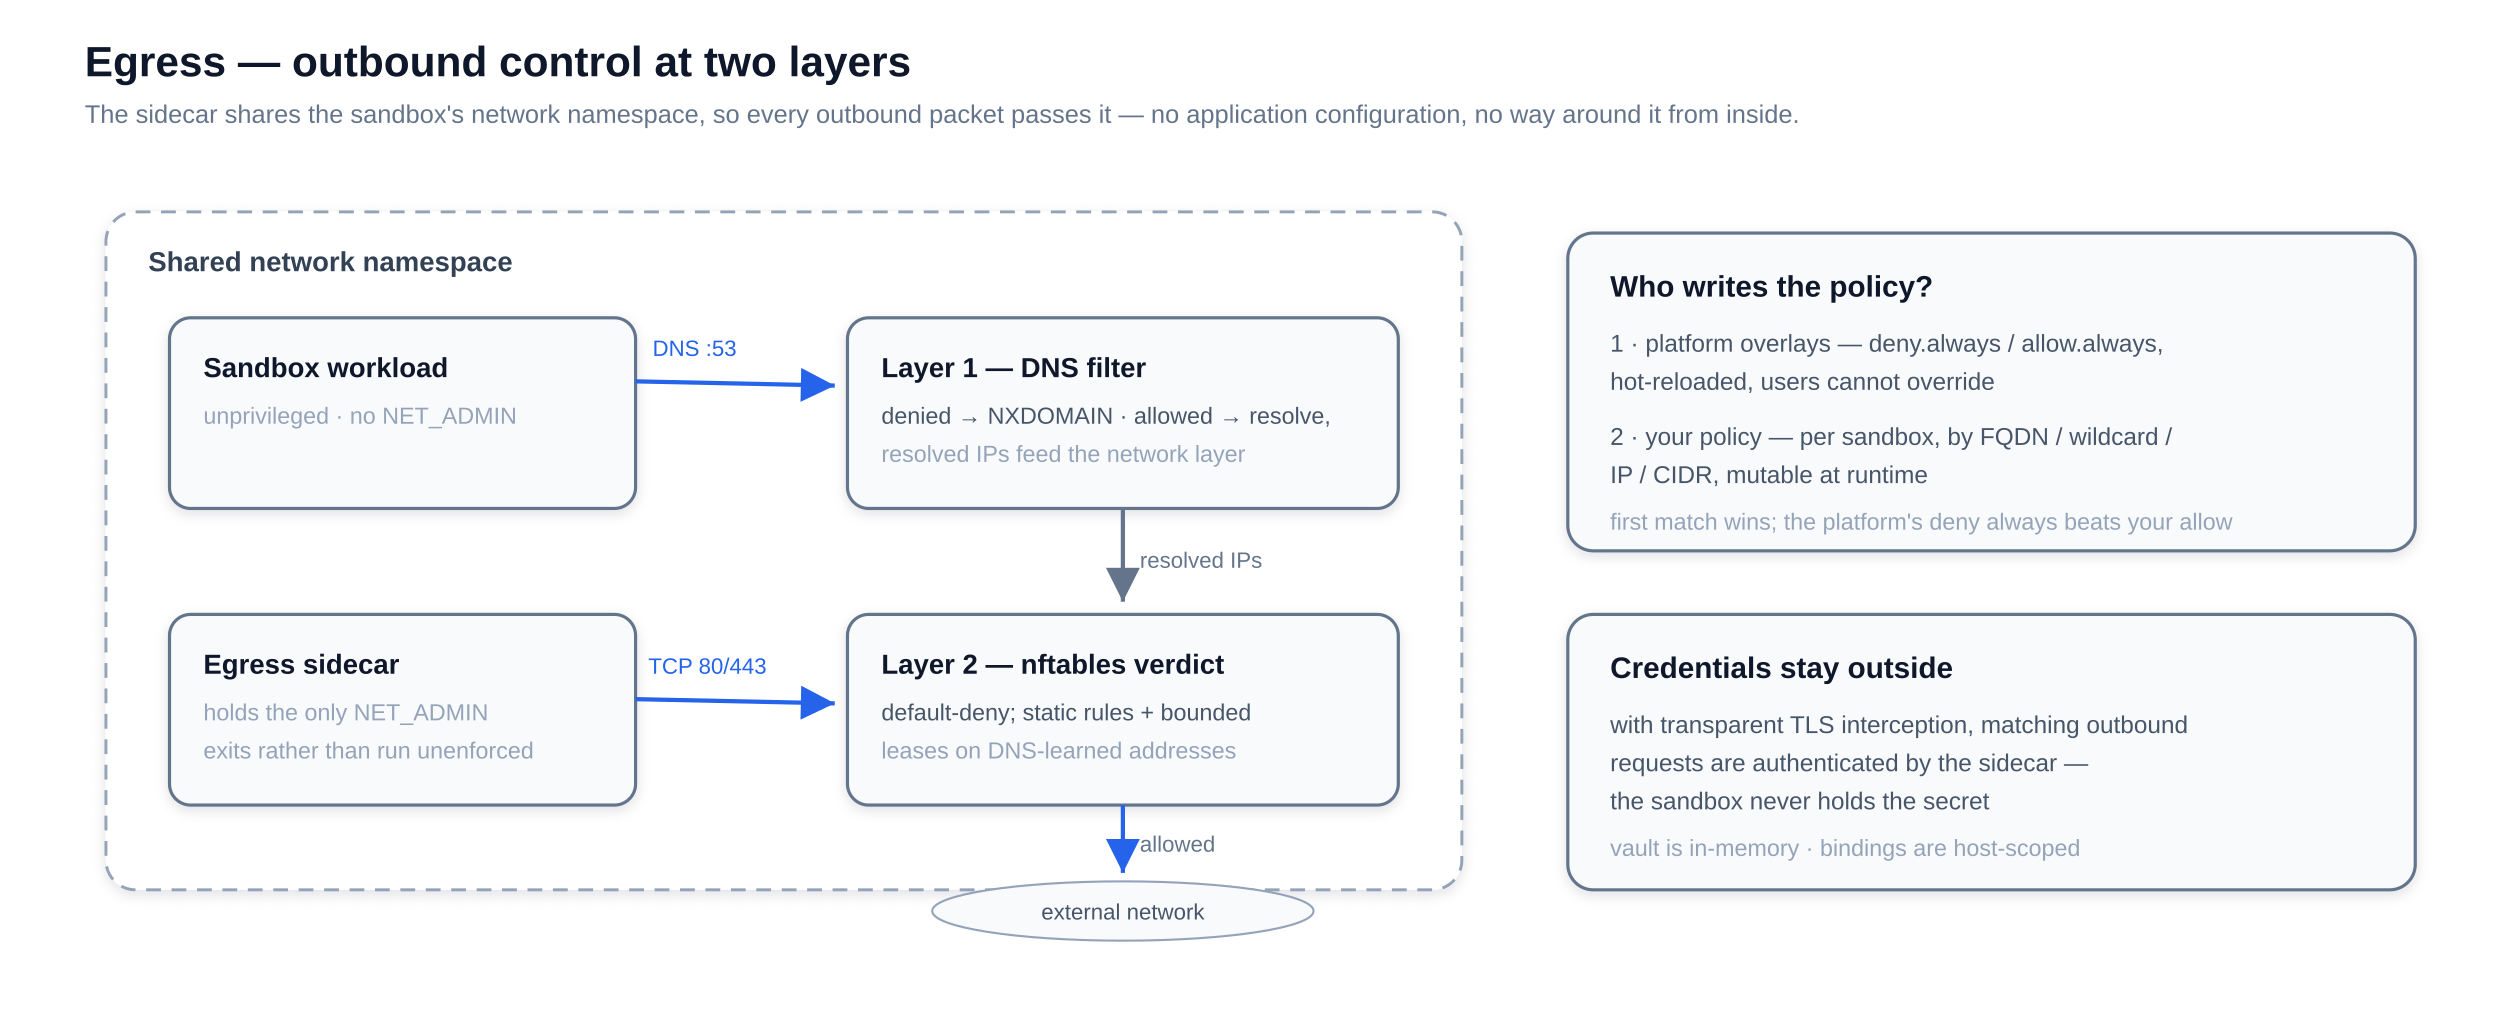
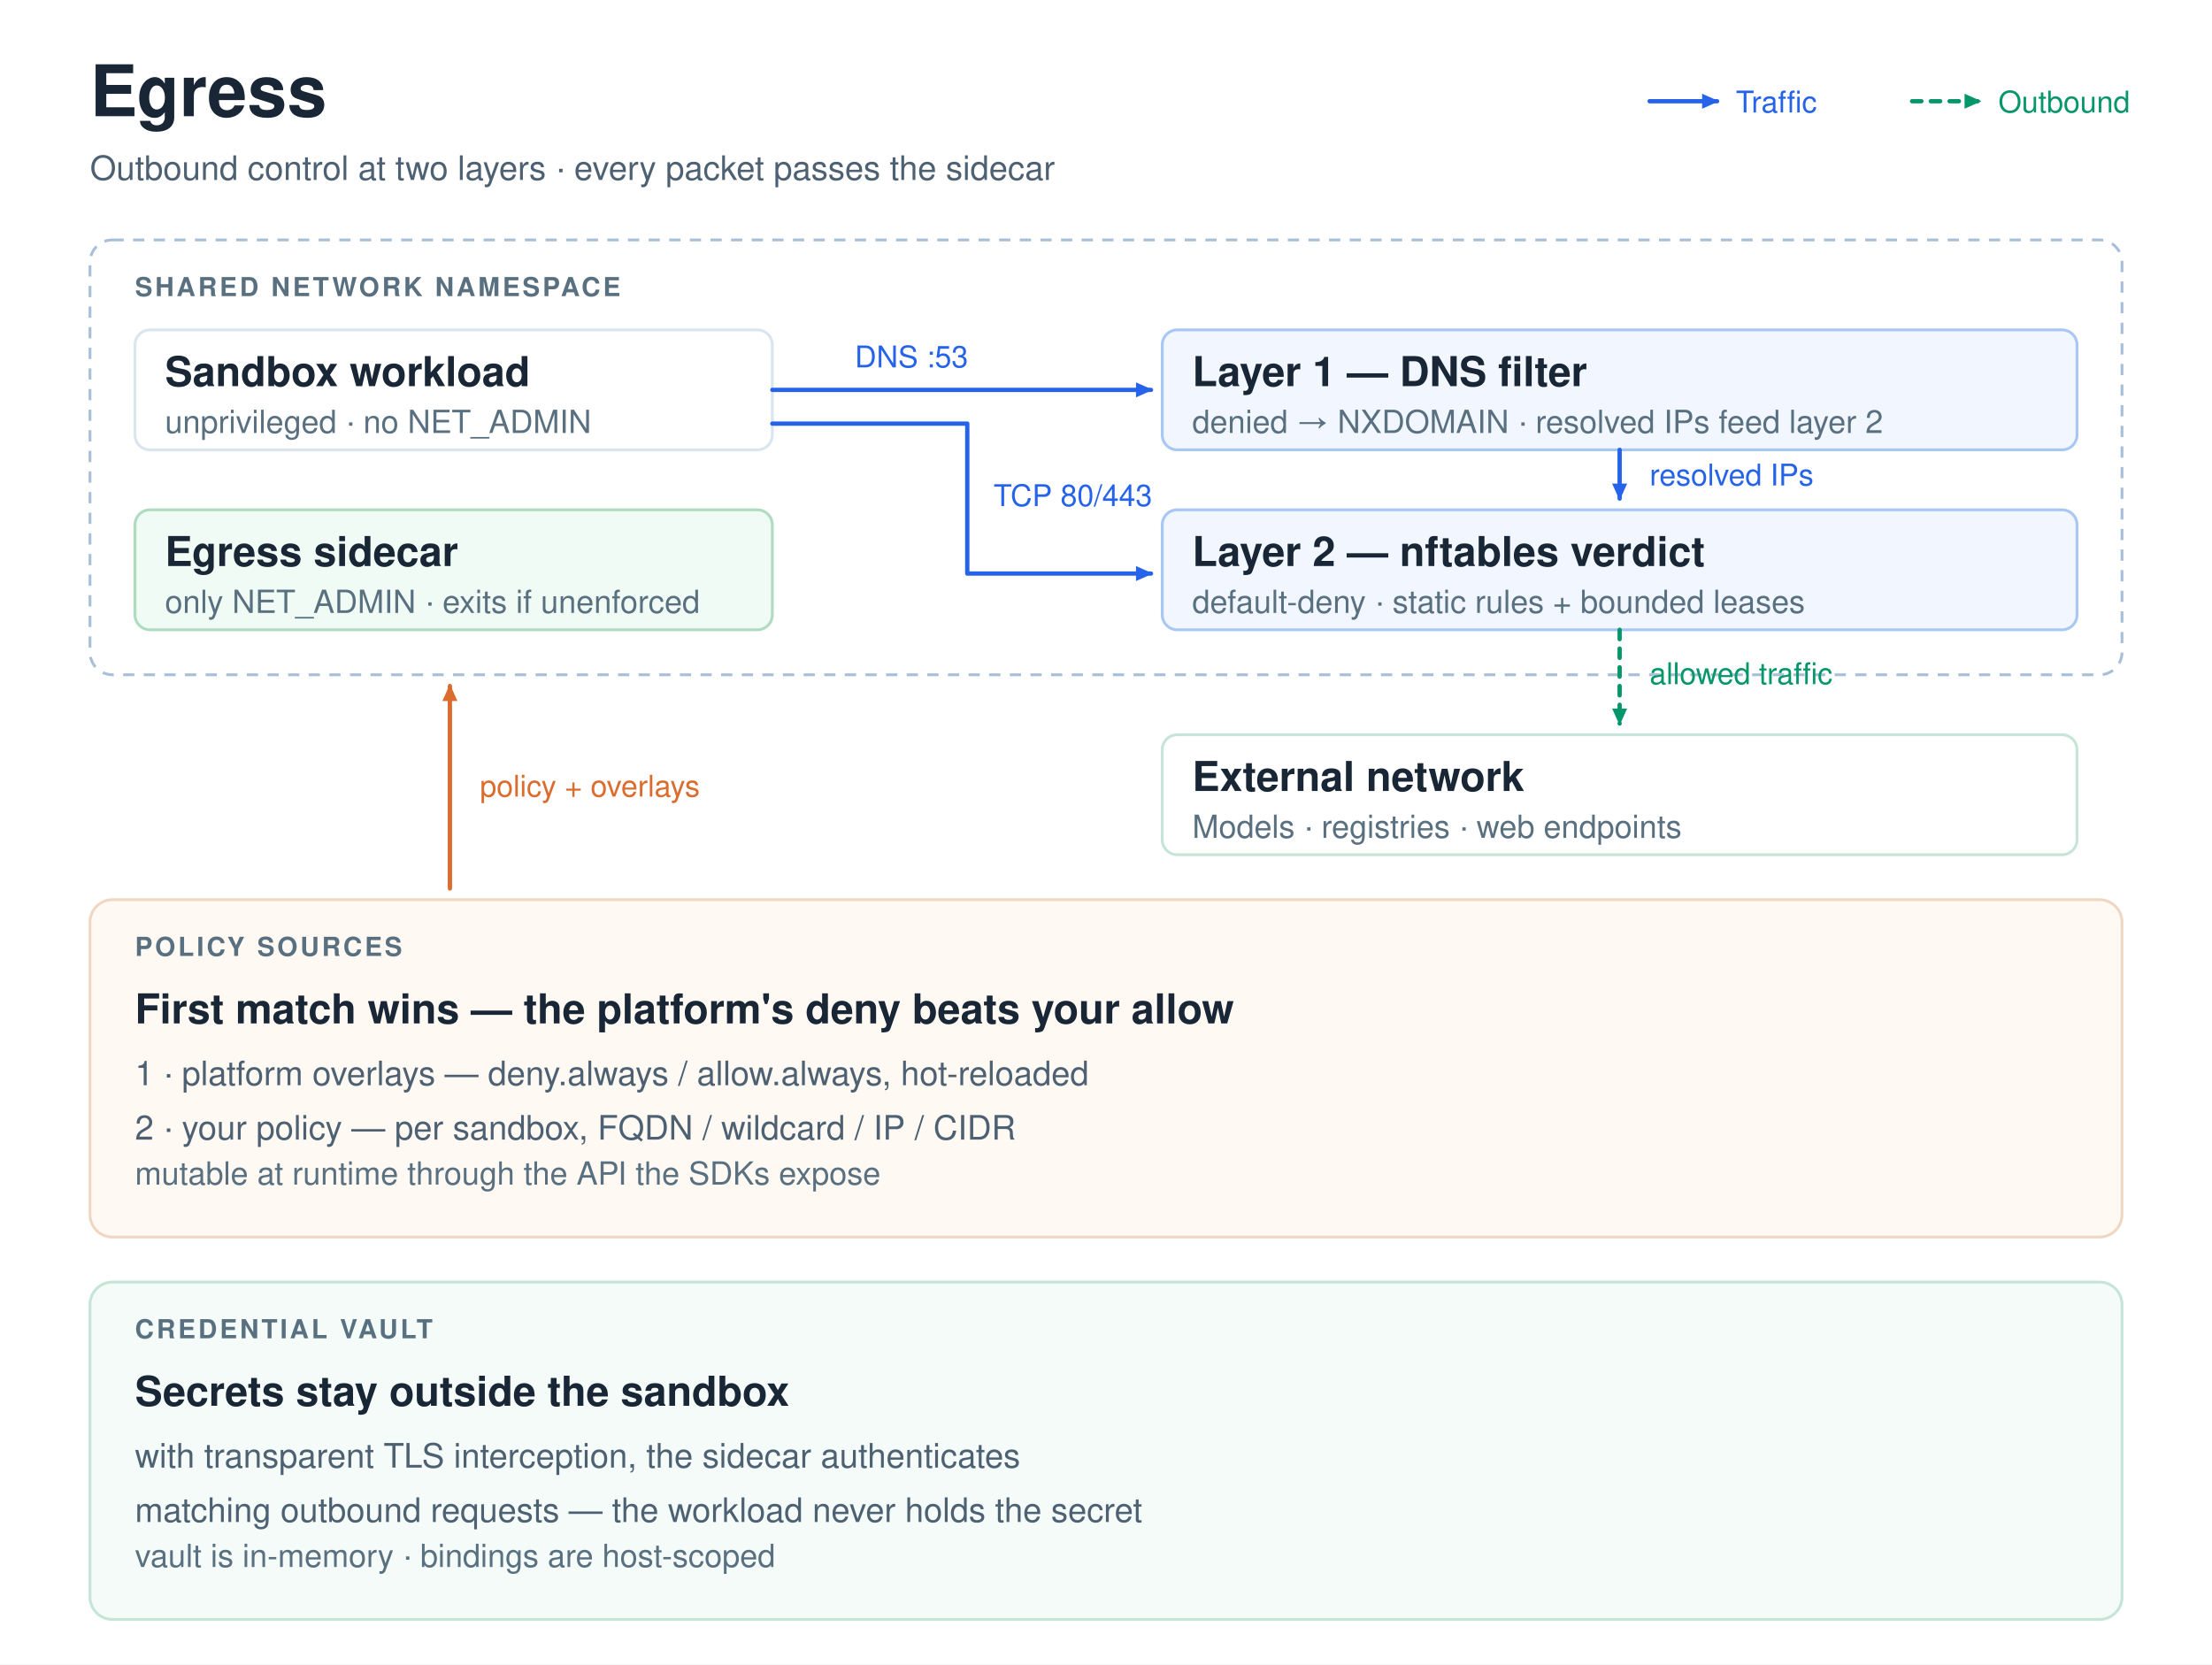
- <svg xmlns="http://www.w3.org/2000/svg" width="1180" height="480" viewBox="0 0 1180 480" font-family="-apple-system,'Helvetica Neue',Arial,sans-serif">
+ <svg xmlns="http://www.w3.org/2000/svg" width="1180" height="888" viewBox="0 0 1180 888" role="img" aria-labelledby="title desc">
  <defs>
-     <marker id="mB" markerWidth="10" markerHeight="10" refX="8" refY="4" orient="auto">
-       <path d="M0,0 L8,4 L0,8 Z" fill="#2563eb" />
+     <marker id="control" markerWidth="9" markerHeight="8" refX="8" refY="4" orient="auto" markerUnits="userSpaceOnUse">
+       <path d="M0 0L9 4L0 8Z" fill="#dc6b2e" />
    </marker>
-     <marker id="mG" markerWidth="10" markerHeight="10" refX="8" refY="4" orient="auto">
-       <path d="M0,0 L8,4 L0,8 Z" fill="#64748b" />
+     <marker id="data" markerWidth="9" markerHeight="8" refX="8" refY="4" orient="auto" markerUnits="userSpaceOnUse">
+       <path d="M0 0L9 4L0 8Z" fill="#2563eb" />
    </marker>
-     <filter id="sh" x="-20%" y="-20%" width="140%" height="140%">
-       <feDropShadow dx="0" dy="2" stdDeviation="3" flood-color="#0f172a" flood-opacity="0.12" />
-     </filter>
+     <marker id="outbound" markerWidth="9" markerHeight="8" refX="8" refY="4" orient="auto" markerUnits="userSpaceOnUse">
+       <path d="M0 0L9 4L0 8Z" fill="#059669" />
+     </marker>
+     <style>text{font-family:"Helvetica Neue",Helvetica,Arial,sans-serif;fill:#182636} .section{font-size:14px;font-weight:700;letter-spacing:1.4px;fill:#597080} .label{font-size:17px;fill:#597080} .body{font-size:18px;fill:#4d6173} .heading{font-size:22px;font-weight:600} .edge{font-size:16px;font-weight:500} </style>
  </defs>
-   <rect width="1180" height="480" fill="#ffffff" />
-   <text x="40" y="36" font-size="20" font-weight="700" fill="#0f172a">Egress — outbound control at two layers</text>
-   <text x="40" y="58" font-size="12" fill="#64748b">The sidecar shares the sandbox's network namespace, so every outbound packet passes it — no application configuration, no way around it from inside.</text>
-   <rect x="50" y="100" width="640" height="320" rx="14" fill="#ffffff" stroke="#94a3b8" stroke-width="1.4" stroke-dasharray="7,5" filter="url(#sh)" />
-   <text x="70" y="128" font-size="13" font-weight="700" fill="#334155">Shared network namespace</text>
-   <rect x="80" y="150" width="220" height="90" rx="10" fill="#f8fafc" stroke="#64748b" stroke-width="1.5" filter="url(#sh)" />
-   <text x="96" y="178" font-size="13" font-weight="700" fill="#0f172a">Sandbox workload</text>
-   <text x="96" y="200" font-size="11" fill="#94a3b8">unprivileged · no NET_ADMIN</text>
-   <rect x="80" y="290" width="220" height="90" rx="10" fill="#f8fafc" stroke="#64748b" stroke-width="1.5" filter="url(#sh)" />
-   <text x="96" y="318" font-size="13" font-weight="700" fill="#0f172a">Egress sidecar</text>
-   <text x="96" y="340" font-size="11" fill="#94a3b8">holds the only NET_ADMIN</text>
-   <text x="96" y="358" font-size="11" fill="#94a3b8">exits rather than run unenforced</text>
-   <rect x="400" y="150" width="260" height="90" rx="10" fill="#f8fafc" stroke="#64748b" stroke-width="1.5" filter="url(#sh)" />
-   <text x="416" y="178" font-size="13" font-weight="700" fill="#0f172a">Layer 1 — DNS filter</text>
-   <text x="416" y="200" font-size="11" fill="#475569">denied → NXDOMAIN · allowed → resolve,</text>
-   <text x="416" y="218" font-size="11" fill="#94a3b8">resolved IPs feed the network layer</text>
-   <rect x="400" y="290" width="260" height="90" rx="10" fill="#f8fafc" stroke="#64748b" stroke-width="1.5" filter="url(#sh)" />
-   <text x="416" y="318" font-size="13" font-weight="700" fill="#0f172a">Layer 2 — nftables verdict</text>
-   <text x="416" y="340" font-size="11" fill="#475569">default-deny; static rules + bounded</text>
-   <text x="416" y="358" font-size="11" fill="#94a3b8">leases on DNS-learned addresses</text>
-   <path d="M300,180 L394,182" stroke="#2563eb" stroke-width="2" marker-end="url(#mB)" fill="none" />
-   <text x="308" y="168" font-size="10.5" fill="#2563eb">DNS :53</text>
-   <path d="M300,330 L394,332" stroke="#2563eb" stroke-width="2" marker-end="url(#mB)" fill="none" />
-   <text x="306" y="318" font-size="10.5" fill="#2563eb">TCP 80/443</text>
-   <path d="M530,240 L530,284" stroke="#64748b" stroke-width="2" marker-end="url(#mG)" fill="none" />
-   <text x="538" y="268" font-size="10.5" fill="#64748b">resolved IPs</text>
-   <ellipse cx="530" cy="430" rx="90" ry="14" fill="#f8fafc" stroke="#94a3b8" />
-   <text x="530" y="434" font-size="10.5" fill="#475569" text-anchor="middle">external network</text>
-   <path d="M530,380 L530,412" stroke="#2563eb" stroke-width="2" marker-end="url(#mB)" fill="none" />
-   <text x="538" y="402" font-size="10.5" fill="#64748b">allowed</text>
-   <rect x="740" y="110" width="400" height="150" rx="12" fill="#f8fafc" stroke="#64748b" stroke-width="1.5" filter="url(#sh)" />
-   <text x="760" y="140" font-size="14" font-weight="700" fill="#0f172a">Who writes the policy?</text>
-   <text x="760" y="166" font-size="11.5" fill="#475569">1 · platform overlays — deny.always / allow.always,</text>
-   <text x="760" y="184" font-size="11.5" fill="#475569">    hot-reloaded, users cannot override</text>
-   <text x="760" y="210" font-size="11.5" fill="#475569">2 · your policy — per sandbox, by FQDN / wildcard /</text>
-   <text x="760" y="228" font-size="11.5" fill="#475569">    IP / CIDR, mutable at runtime</text>
-   <text x="760" y="250" font-size="11" fill="#94a3b8">first match wins; the platform's deny always beats your allow</text>
-   <rect x="740" y="290" width="400" height="130" rx="12" fill="#f8fafc" stroke="#64748b" stroke-width="1.5" filter="url(#sh)" />
-   <text x="760" y="320" font-size="14" font-weight="700" fill="#0f172a">Credentials stay outside</text>
-   <text x="760" y="346" font-size="11.5" fill="#475569">with transparent TLS interception, matching outbound</text>
-   <text x="760" y="364" font-size="11.5" fill="#475569">requests are authenticated by the sidecar —</text>
-   <text x="760" y="382" font-size="11.5" fill="#475569">the sandbox never holds the secret</text>
-   <text x="760" y="404" font-size="11" fill="#94a3b8">vault is in-memory · bindings are host-scoped</text>
+   <rect width="1180" height="888" fill="#ffffff" />
+   <text x="48" y="62" font-size="38" font-weight="700">Egress</text>
+   <text x="48" y="96" class="body">Outbound control at two layers · every packet passes the sidecar</text>
+   <path d="M880 54h36" fill="none" stroke="#2563eb" stroke-width="2.3" stroke-linejoin="round" stroke-linecap="round" marker-end="url(#data)" />
+   <text x="926" y="60" class="edge" style="fill:#2563eb">Traffic</text>
+   <path d="M1020 54h36" fill="none" stroke="#059669" stroke-width="2.3" stroke-linejoin="round" stroke-linecap="round" marker-end="url(#outbound)" stroke-dasharray="5 5" />
+   <text x="1066" y="60" class="edge" style="fill:#059669">Outbound</text>
+   <rect x="48" y="128" width="1084" height="232" rx="12" fill="#ffffff" stroke="#a9bfd8" stroke-width="1.5" stroke-dasharray="6 5" />
+   <text x="72" y="158" class="section">SHARED NETWORK NAMESPACE</text>
+   <rect x="72" y="176" width="340" height="64" rx="8" fill="#ffffff" stroke="#dae5ef" stroke-width="1.5" />
+   <text x="88" y="206" class="heading">Sandbox workload</text>
+   <text x="88" y="231" class="label">unprivileged · no NET_ADMIN</text>
+   <rect x="620" y="176" width="488" height="64" rx="8" fill="#f1f6ff" stroke="#a9c7f3" stroke-width="1.5" />
+   <text x="636" y="206" class="heading">Layer 1 — DNS filter</text>
+   <text x="636" y="231" class="label">denied → NXDOMAIN · resolved IPs feed layer 2</text>
+   <rect x="72" y="272" width="340" height="64" rx="8" fill="#f1fbf5" stroke="#afdcc0" stroke-width="1.5" />
+   <text x="88" y="302" class="heading">Egress sidecar</text>
+   <text x="88" y="327" class="label">only NET_ADMIN · exits if unenforced</text>
+   <rect x="620" y="272" width="488" height="64" rx="8" fill="#f1f6ff" stroke="#a9c7f3" stroke-width="1.5" />
+   <text x="636" y="302" class="heading">Layer 2 — nftables verdict</text>
+   <text x="636" y="327" class="label">default-deny · static rules + bounded leases</text>
+   <path d="M412 208H614" fill="none" stroke="#2563eb" stroke-width="2.3" stroke-linejoin="round" stroke-linecap="round" marker-end="url(#data)" />
+   <text x="456" y="196" class="edge" style="fill:#2563eb">DNS :53</text>
+   <path d="M412 226H516V306H614" fill="none" stroke="#2563eb" stroke-width="2.3" stroke-linejoin="round" stroke-linecap="round" marker-end="url(#data)" />
+   <text x="530" y="270" class="edge" style="fill:#2563eb">TCP 80/443</text>
+   <path d="M864 240V266" fill="none" stroke="#2563eb" stroke-width="2.3" stroke-linejoin="round" stroke-linecap="round" marker-end="url(#data)" />
+   <text x="880" y="259" class="edge" style="fill:#2563eb">resolved IPs</text>
+   <path d="M864 336V386" fill="none" stroke="#059669" stroke-width="2.3" stroke-linejoin="round" stroke-linecap="round" marker-end="url(#outbound)" stroke-dasharray="5 5" />
+   <text x="880" y="365" class="edge" style="fill:#059669">allowed traffic</text>
+   <rect x="620" y="392" width="488" height="64" rx="8" fill="#ffffff" stroke="#c6e4d7" stroke-width="1.5" />
+   <text x="636" y="422" class="heading">External network</text>
+   <text x="636" y="447" class="label">Models · registries · web endpoints</text>
+   <rect x="48" y="480" width="1084" height="180" rx="12" fill="#fff9f3" stroke="#efd7c4" stroke-width="1.5" />
+   <text x="72" y="510" class="section">POLICY SOURCES</text>
+   <text x="72" y="546" class="heading">First match wins — the platform's deny beats your allow</text>
+   <text x="72" y="579" class="body">1 · platform overlays — deny.always / allow.always, hot-reloaded</text>
+   <text x="72" y="608" class="body">2 · your policy — per sandbox, FQDN / wildcard / IP / CIDR</text>
+   <text x="72" y="632" class="label">mutable at runtime through the API the SDKs expose</text>
+   <path d="M240 474V366" fill="none" stroke="#dc6b2e" stroke-width="2.3" stroke-linejoin="round" stroke-linecap="round" marker-end="url(#control)" />
+   <text x="256" y="425" class="edge" style="fill:#dc6b2e">policy + overlays</text>
+   <rect x="48" y="684" width="1084" height="180" rx="12" fill="#f4fbf8" stroke="#c6e4d7" stroke-width="1.5" />
+   <text x="72" y="714" class="section">CREDENTIAL VAULT</text>
+   <text x="72" y="750" class="heading">Secrets stay outside the sandbox</text>
+   <text x="72" y="783" class="body">with transparent TLS interception, the sidecar authenticates</text>
+   <text x="72" y="812" class="body">matching outbound requests — the workload never holds the secret</text>
+   <text x="72" y="836" class="label">vault is in-memory · bindings are host-scoped</text>
</svg>
